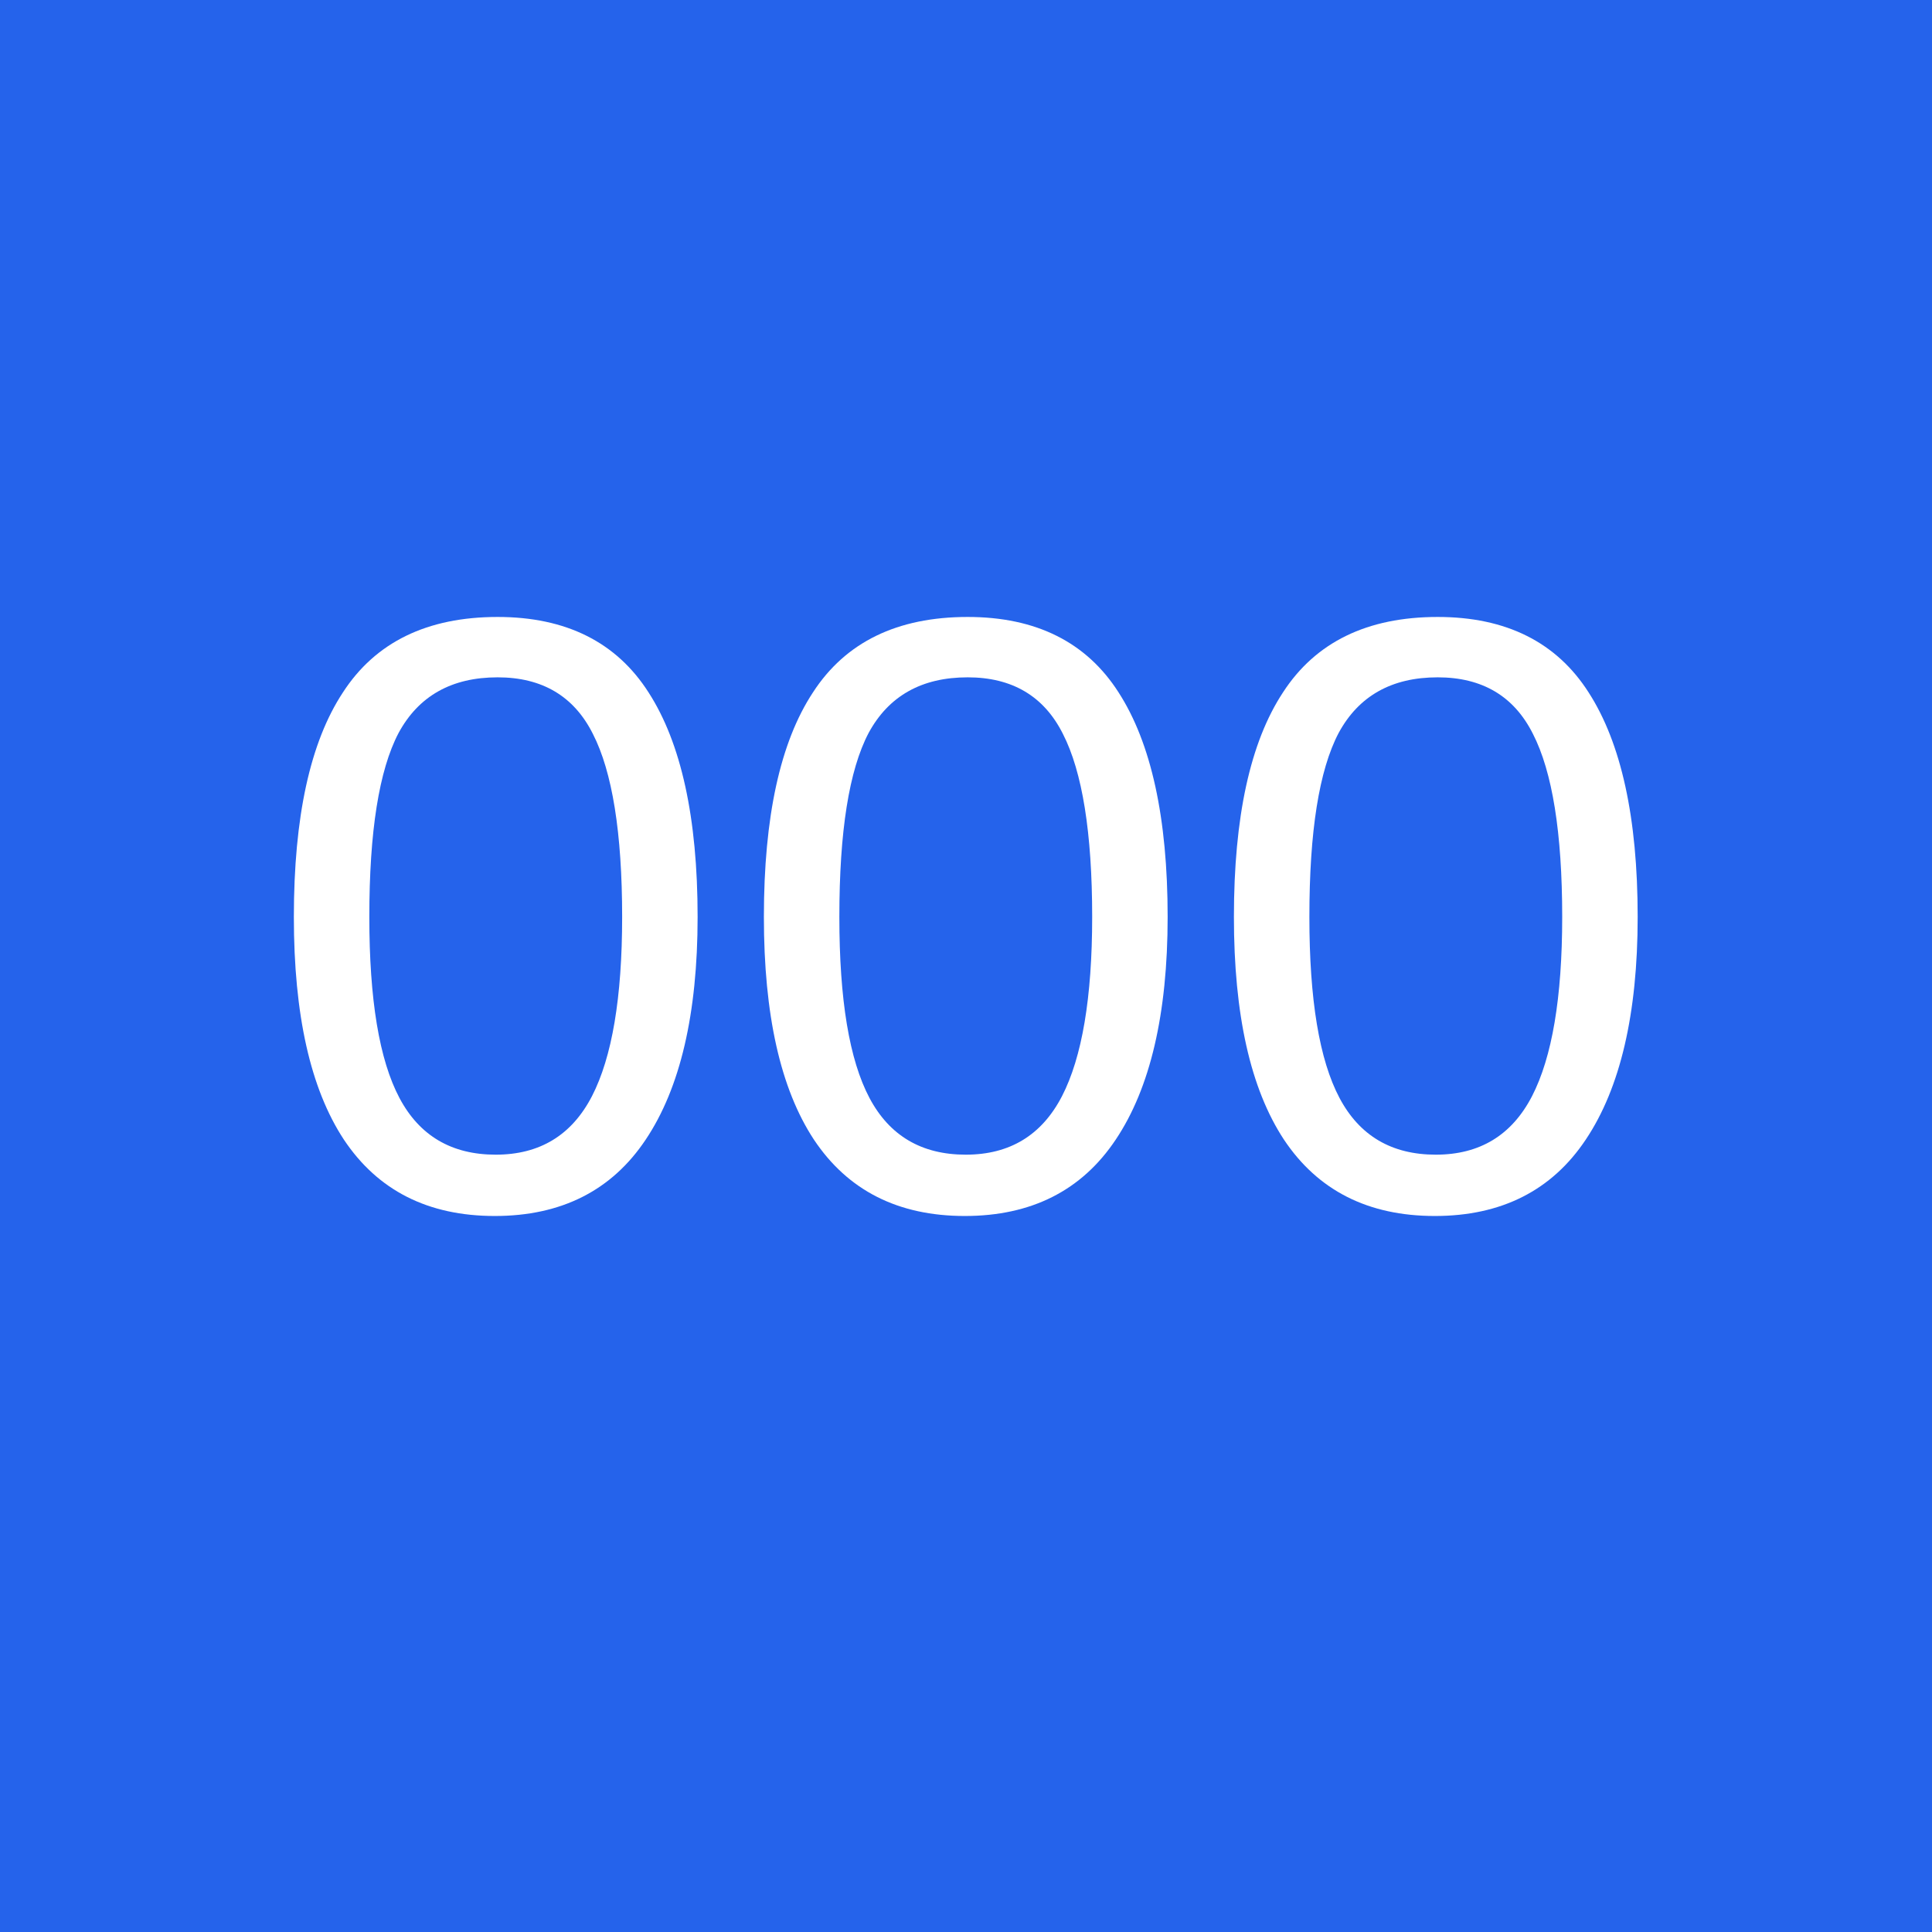
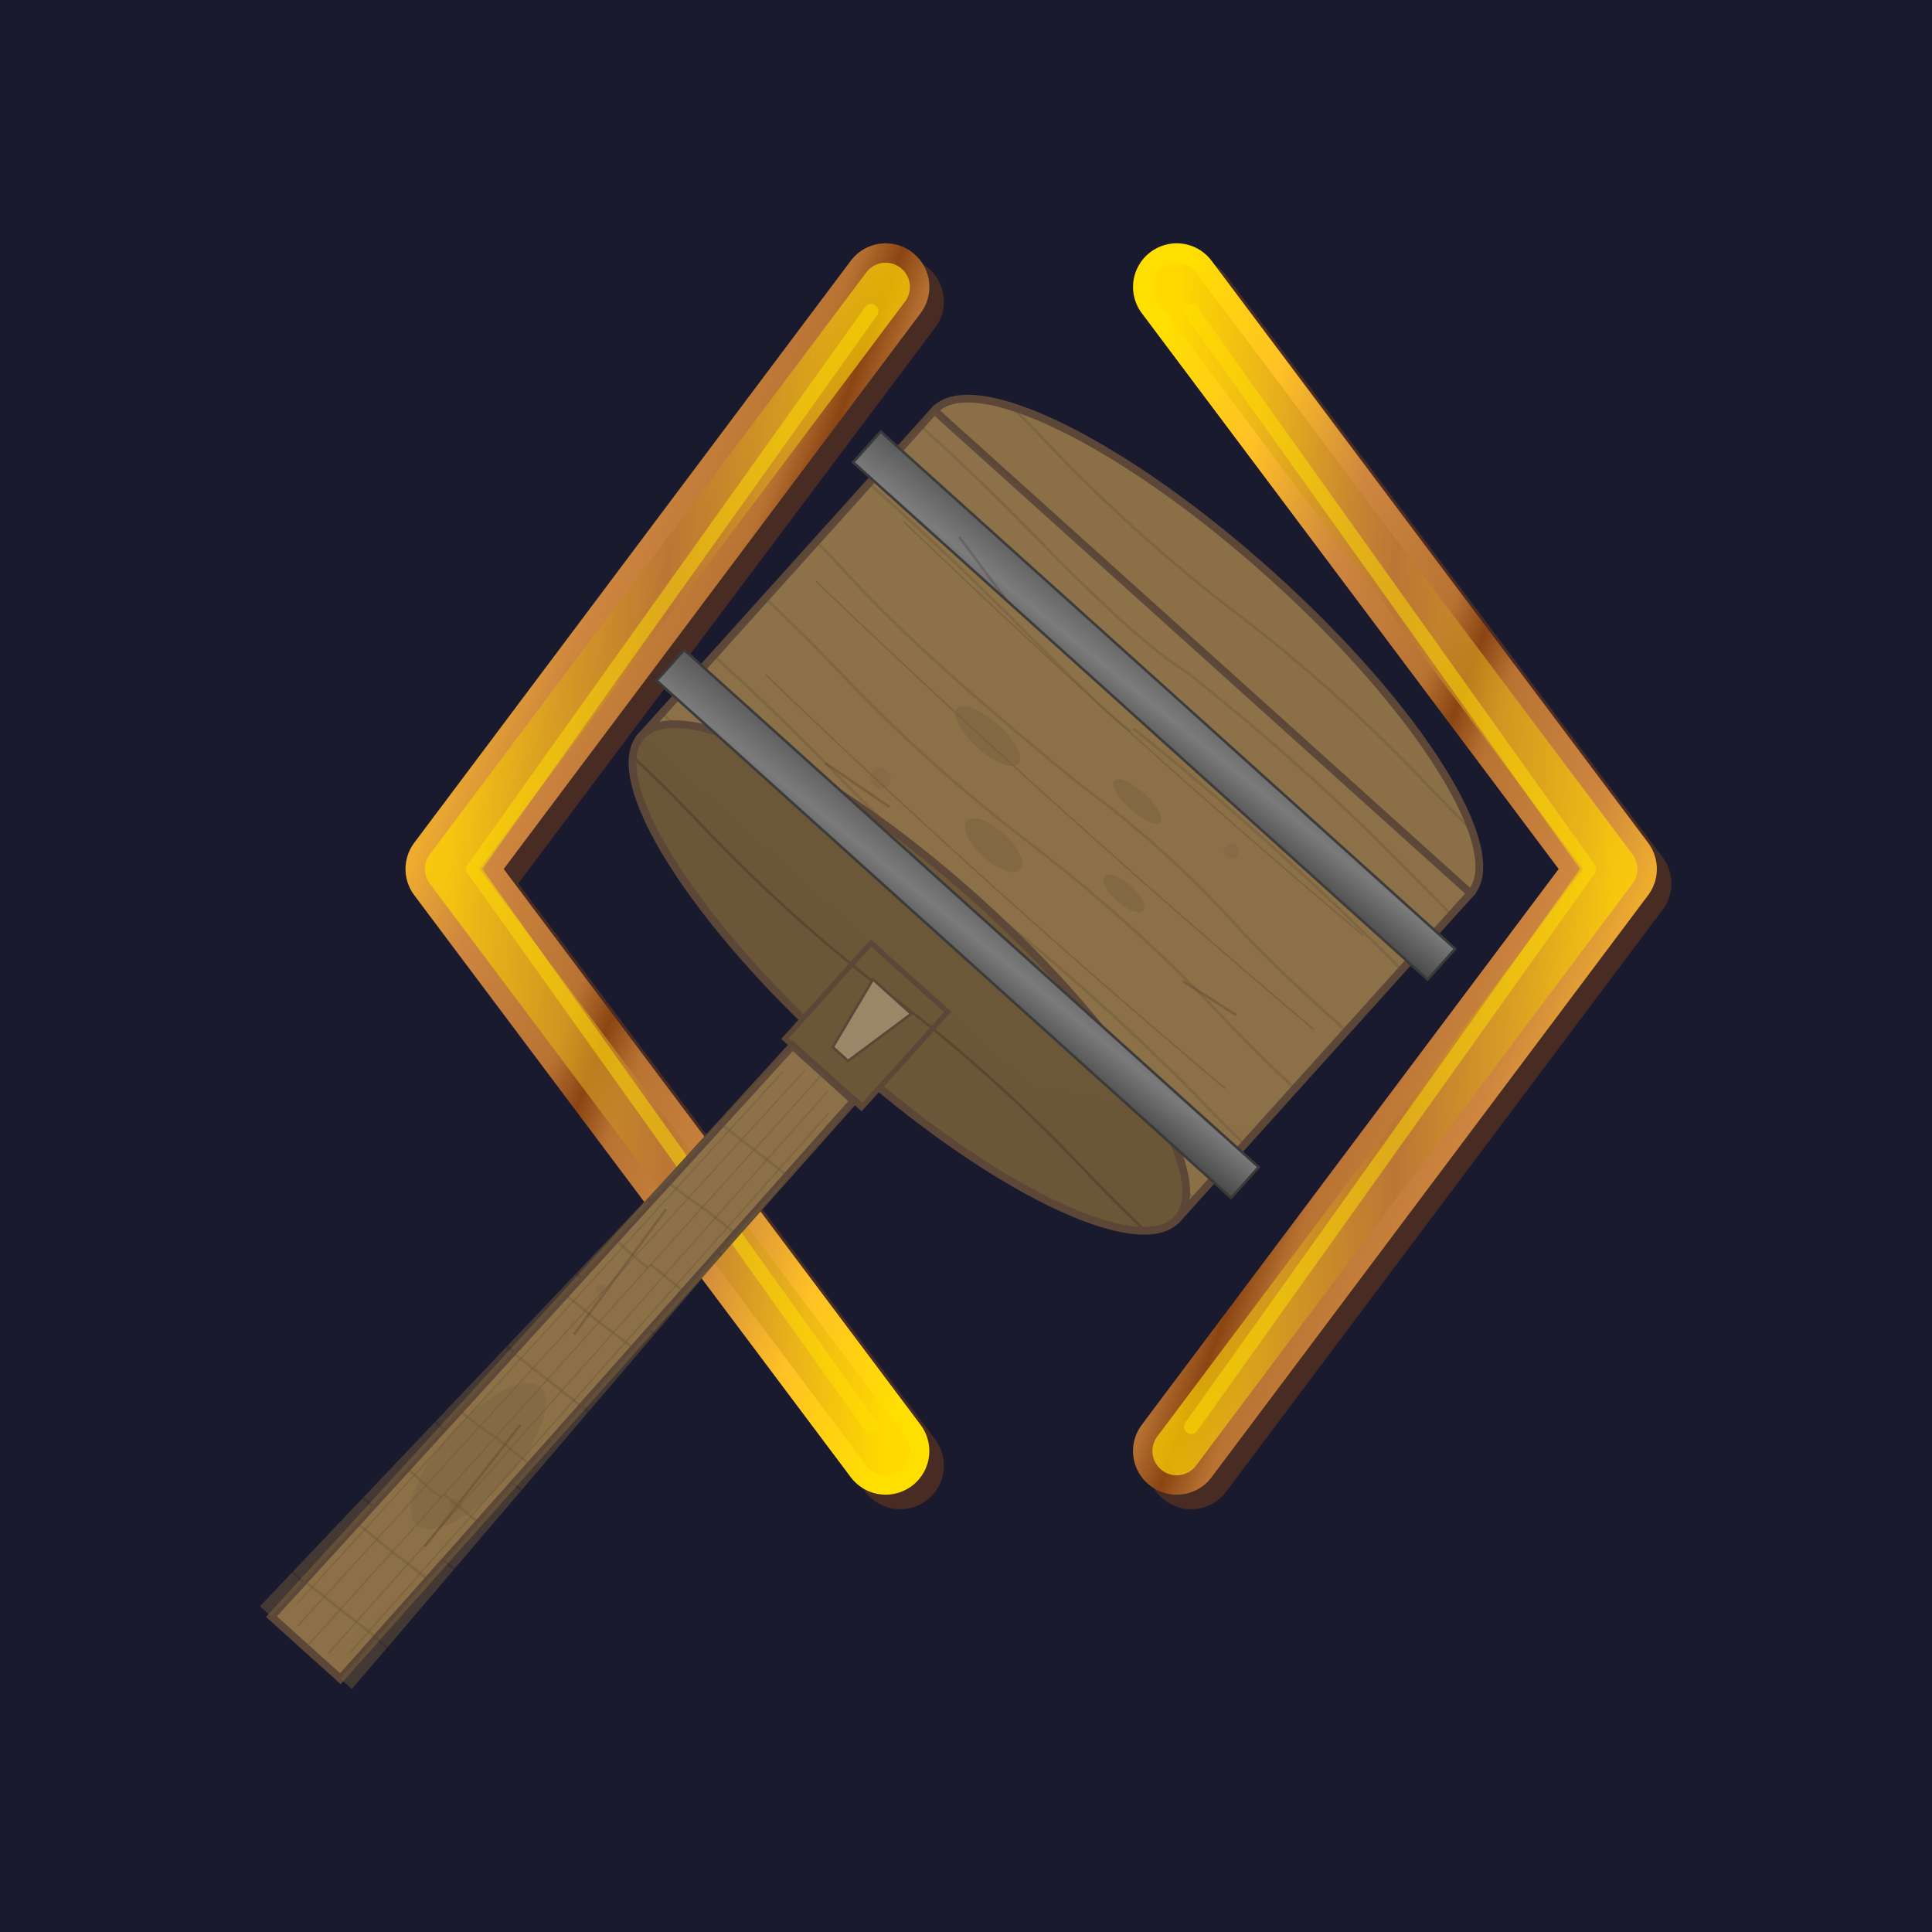
- <svg xmlns="http://www.w3.org/2000/svg" viewBox="0 0 32 32">
-   <rect width="32" height="32" fill="#2563eb" />
-   <text x="16" y="20" font-family="Arial" font-size="14" fill="white" text-anchor="middle">000</text>
+ <svg xmlns="http://www.w3.org/2000/svg" width="32" height="32" viewBox="0 0 32 32">
+   <rect width="32" height="32" fill="#1a1a2e" />
+   <svg x="4" y="4" width="24" height="24" viewBox="128.5 152.5 233.5 239" preserveAspectRatio="xMidYMid meet">
+     <defs>
+       <pattern id="oakGrain" x="0" y="0" width="100" height="200" patternUnits="userSpaceOnUse">
+         <rect width="100" height="200" fill="#8B6F47" />
+         <path d="M0,10 Q25,8 50,10 T100,10" stroke="#6B5637" stroke-width="0.5" fill="none" opacity="0.4" />
+         <path d="M0,25 Q30,23 60,25 T100,25" stroke="#6B5637" stroke-width="0.5" fill="none" opacity="0.4" />
+         <path d="M0,40 Q35,38 70,40 T100,40" stroke="#6B5637" stroke-width="0.5" fill="none" opacity="0.4" />
+         <path d="M0,55 Q20,53 40,55 T100,55" stroke="#6B5637" stroke-width="0.5" fill="none" opacity="0.4" />
+         <path d="M0,70 Q25,68 50,70 T100,70" stroke="#6B5637" stroke-width="0.5" fill="none" opacity="0.4" />
+         <path d="M0,85 Q30,83 60,85 T100,85" stroke="#6B5637" stroke-width="0.5" fill="none" opacity="0.4" />
+         <path d="M0,100 Q35,98 70,100 T100,100" stroke="#6B5637" stroke-width="0.5" fill="none" opacity="0.4" />
+         <path d="M0,115 Q20,113 40,115 T100,115" stroke="#6B5637" stroke-width="0.5" fill="none" opacity="0.4" />
+         <path d="M0,130 Q25,128 50,130 T100,130" stroke="#6B5637" stroke-width="0.5" fill="none" opacity="0.4" />
+         <path d="M0,145 Q30,143 60,145 T100,145" stroke="#6B5637" stroke-width="0.5" fill="none" opacity="0.4" />
+         <path d="M0,160 Q35,158 70,160 T100,160" stroke="#6B5637" stroke-width="0.5" fill="none" opacity="0.4" />
+         <path d="M0,175 Q20,173 40,175 T100,175" stroke="#6B5637" stroke-width="0.5" fill="none" opacity="0.4" />
+         <path d="M0,190 Q25,188 50,190 T100,190" stroke="#6B5637" stroke-width="0.5" fill="none" opacity="0.4" />
+       </pattern>
+       <pattern id="oakGrainDark" x="0" y="0" width="100" height="200" patternUnits="userSpaceOnUse">
+         <rect width="100" height="200" fill="#6B5637" />
+         <path d="M0,10 Q25,8 50,10 T100,10" stroke="#4B3627" stroke-width="0.5" fill="none" opacity="0.5" />
+         <path d="M0,30 Q30,28 60,30 T100,30" stroke="#4B3627" stroke-width="0.5" fill="none" opacity="0.5" />
+         <path d="M0,50 Q35,48 70,50 T100,50" stroke="#4B3627" stroke-width="0.5" fill="none" opacity="0.5" />
+         <path d="M0,70 Q20,68 40,70 T100,70" stroke="#4B3627" stroke-width="0.5" fill="none" opacity="0.5" />
+         <path d="M0,90 Q25,88 50,90 T100,90" stroke="#4B3627" stroke-width="0.5" fill="none" opacity="0.5" />
+         <path d="M0,110 Q30,108 60,110 T100,110" stroke="#4B3627" stroke-width="0.5" fill="none" opacity="0.5" />
+         <path d="M0,130 Q35,128 70,130 T100,130" stroke="#4B3627" stroke-width="0.5" fill="none" opacity="0.5" />
+         <path d="M0,150 Q20,148 40,150 T100,150" stroke="#4B3627" stroke-width="0.5" fill="none" opacity="0.5" />
+         <path d="M0,170 Q25,168 50,170 T100,170" stroke="#4B3627" stroke-width="0.5" fill="none" opacity="0.5" />
+         <path d="M0,190 Q30,188 60,190 T100,190" stroke="#4B3627" stroke-width="0.5" fill="none" opacity="0.5" />
+       </pattern>
+       <linearGradient id="ironGradient" x1="0%" y1="0%" x2="100%" y2="100%">
+         <stop offset="0%" style="stop-color:#5A5A5A;stop-opacity:1" />
+         <stop offset="50%" style="stop-color:#7A7A7A;stop-opacity:1" />
+         <stop offset="100%" style="stop-color:#4A4A4A;stop-opacity:1" />
+       </linearGradient>
+       <linearGradient id="oilSheen" x1="0%" y1="0%" x2="100%" y2="100%">
+         <stop offset="0%" style="stop-color:#FFFFFF;stop-opacity:0.1" />
+         <stop offset="50%" style="stop-color:#FFFFFF;stop-opacity:0.05" />
+         <stop offset="100%" style="stop-color:#FFFFFF;stop-opacity:0" />
+       </linearGradient>
+       <linearGradient id="metalGradient" x1="0%" y1="0%" x2="100%" y2="100%">
+         <stop offset="0%" style="stop-color:#FFDF00;stop-opacity:1" />
+         <stop offset="15%" style="stop-color:#FFC125;stop-opacity:1" />
+         <stop offset="30%" style="stop-color:#CD853F;stop-opacity:1" />
+         <stop offset="45%" style="stop-color:#B87333;stop-opacity:1" />
+         <stop offset="50%" style="stop-color:#8B4513;stop-opacity:1" />
+         <stop offset="55%" style="stop-color:#B87333;stop-opacity:1" />
+         <stop offset="70%" style="stop-color:#CD853F;stop-opacity:1" />
+         <stop offset="85%" style="stop-color:#FFC125;stop-opacity:1" />
+         <stop offset="100%" style="stop-color:#FFDF00;stop-opacity:1" />
+       </linearGradient>
+       <linearGradient id="bracketGradient" x1="0%" y1="0%" x2="100%" y2="0%">
+         <stop offset="0%" style="stop-color:#FFD700;stop-opacity:1" />
+         <stop offset="50%" style="stop-color:#B87333;stop-opacity:1" />
+         <stop offset="100%" style="stop-color:#FFD700;stop-opacity:1" />
+       </linearGradient>
+     </defs>
+     <g transform="translate(256, 256) scale(0.8)">
+       <g transform="translate(-75, 0)">
+         <path d="M 45 -120 L -45 0 L 45 120" stroke="#8B4513" stroke-width="18" fill="none" stroke-linecap="round" stroke-linejoin="round" opacity="0.4" transform="translate(3, 3)" />
+         <path d="M 45 -120 L -45 0 L 45 120" stroke="url(#metalGradient)" stroke-width="18" fill="none" stroke-linecap="round" stroke-linejoin="round" />
+         <path d="M 45 -120 L -45 0 L 45 120" stroke="url(#bracketGradient)" stroke-width="10" fill="none" stroke-linecap="round" stroke-linejoin="round" opacity="0.7" />
+         <path d="M 42 -115 L -40 0 L 42 115" stroke="#FFDF00" stroke-width="3" fill="none" stroke-linecap="round" stroke-linejoin="round" opacity="0.5" />
+       </g>
+       <g transform="translate(75, 0)">
+         <path d="M -45 -120 L 45 0 L -45 120" stroke="#8B4513" stroke-width="18" fill="none" stroke-linecap="round" stroke-linejoin="round" opacity="0.4" transform="translate(3, 3)" />
+         <path d="M -45 -120 L 45 0 L -45 120" stroke="url(#metalGradient)" stroke-width="18" fill="none" stroke-linecap="round" stroke-linejoin="round" />
+         <path d="M -45 -120 L 45 0 L -45 120" stroke="url(#bracketGradient)" stroke-width="10" fill="none" stroke-linecap="round" stroke-linejoin="round" opacity="0.7" />
+         <path d="M -42 -115 L 40 0 L -42 115" stroke="#FFDF00" stroke-width="3" fill="none" stroke-linecap="round" stroke-linejoin="round" opacity="0.5" />
+       </g>
+     </g>
+     <g transform="translate(216, 296) rotate(42) scale(0.85)">
+       <g id="malletHead">
+         <ellipse cx="0" cy="-120" rx="70" ry="20" fill="url(#oakGrain)" stroke="#5B4637" stroke-width="1.5" />
+         <rect x="-70" y="-120" width="140" height="85" fill="url(#oakGrain)" stroke="#5B4637" stroke-width="1.5" />
+         <ellipse cx="0" cy="-35" rx="70" ry="20" fill="url(#oakGrainDark)" stroke="#5B4637" stroke-width="1.5" />
+         <rect x="-75" y="-110" width="150" height="8" fill="url(#ironGradient)" stroke="#3A3A3A" stroke-width="0.5" />
+         <rect x="-75" y="-53" width="150" height="8" fill="url(#ironGradient)" stroke="#3A3A3A" stroke-width="0.5" />
+         <ellipse cx="-20" cy="-80" rx="8" ry="3" fill="#6B5637" opacity="0.3" />
+         <ellipse cx="10" cy="-90" rx="6" ry="2" fill="#6B5637" opacity="0.3" />
+         <ellipse cx="-5" cy="-65" rx="7" ry="3" fill="#6B5637" opacity="0.3" />
+         <ellipse cx="20" cy="-75" rx="5" ry="2" fill="#6B5637" opacity="0.3" />
+         <path d="M-60,-100 Q0,-98 60,-100" stroke="#6B5637" stroke-width="0.3" fill="none" opacity="0.5" />
+         <path d="M-65,-80 Q0,-78 65,-80" stroke="#6B5637" stroke-width="0.3" fill="none" opacity="0.5" />
+         <path d="M-60,-60 Q0,-58 60,-60" stroke="#6B5637" stroke-width="0.3" fill="none" opacity="0.5" />
+       </g>
+       <g id="handle">
+         <rect x="-10" y="-35" width="20" height="25" fill="url(#oakGrainDark)" stroke="#5B4637" stroke-width="1" />
+         <path d="M-8,-10 L-9,140 L9,140 L8,-10 Z" fill="url(#oakGrain)" stroke="#5B4637" stroke-width="1.5" />
+         <path d="M-8,-10 Q-10,65 -12,140 L-9,140 Z" fill="url(#oakGrainDark)" opacity="0.5" />
+         <path d="M8,-10 Q10,65 12,140 L9,140 Z" fill="url(#oakGrainDark)" opacity="0.5" />
+         <ellipse cx="0" cy="90" rx="7" ry="18" fill="#6B5637" opacity="0.2" />
+         <line x1="-6" y1="-5" x2="-7" y2="135" stroke="#6B5637" stroke-width="0.3" opacity="0.4" />
+         <line x1="-3" y1="-8" x2="-4" y2="138" stroke="#6B5637" stroke-width="0.3" opacity="0.4" />
+         <line x1="0" y1="-10" x2="0" y2="140" stroke="#6B5637" stroke-width="0.3" opacity="0.4" />
+         <line x1="3" y1="-8" x2="4" y2="138" stroke="#6B5637" stroke-width="0.3" opacity="0.4" />
+         <line x1="6" y1="-5" x2="7" y2="135" stroke="#6B5637" stroke-width="0.3" opacity="0.4" />
+         <path d="M-5,-30 L-2,-15 L2,-15 L5,-30 Z" fill="#9B8667" stroke="#5B4637" stroke-width="0.5" />
+       </g>
+       <g id="aging" opacity="0.3">
+         <line x1="-50" y1="-105" x2="-35" y2="-102" stroke="#4B3627" stroke-width="0.5" />
+         <line x1="40" y1="-70" x2="52" y2="-72" stroke="#4B3627" stroke-width="0.5" />
+         <line x1="-40" y1="-55" x2="-25" y2="-57" stroke="#4B3627" stroke-width="0.5" />
+         <line x1="-5" y1="30" x2="-2" y2="60" stroke="#4B3627" stroke-width="0.5" />
+         <line x1="2" y1="80" x2="4" y2="110" stroke="#4B3627" stroke-width="0.5" />
+         <circle cx="-30" cy="-60" r="2" fill="#5B4637" opacity="0.4" />
+         <circle cx="30" cy="-95" r="1.5" fill="#5B4637" opacity="0.4" />
+         <circle cx="-4" cy="50" r="1" fill="#5B4637" opacity="0.4" />
+         <circle cx="3" cy="100" r="1.2" fill="#5B4637" opacity="0.4" />
+       </g>
+       <g id="sheen" opacity="0.15">
+         <rect x="-70" y="-120" width="140" height="85" fill="url(#oilSheen)" />
+         <path d="M-8,-10 L-9,140 L9,140 L8,-10 Z" fill="url(#oilSheen)" />
+       </g>
+     </g>
+   </svg>
</svg>
